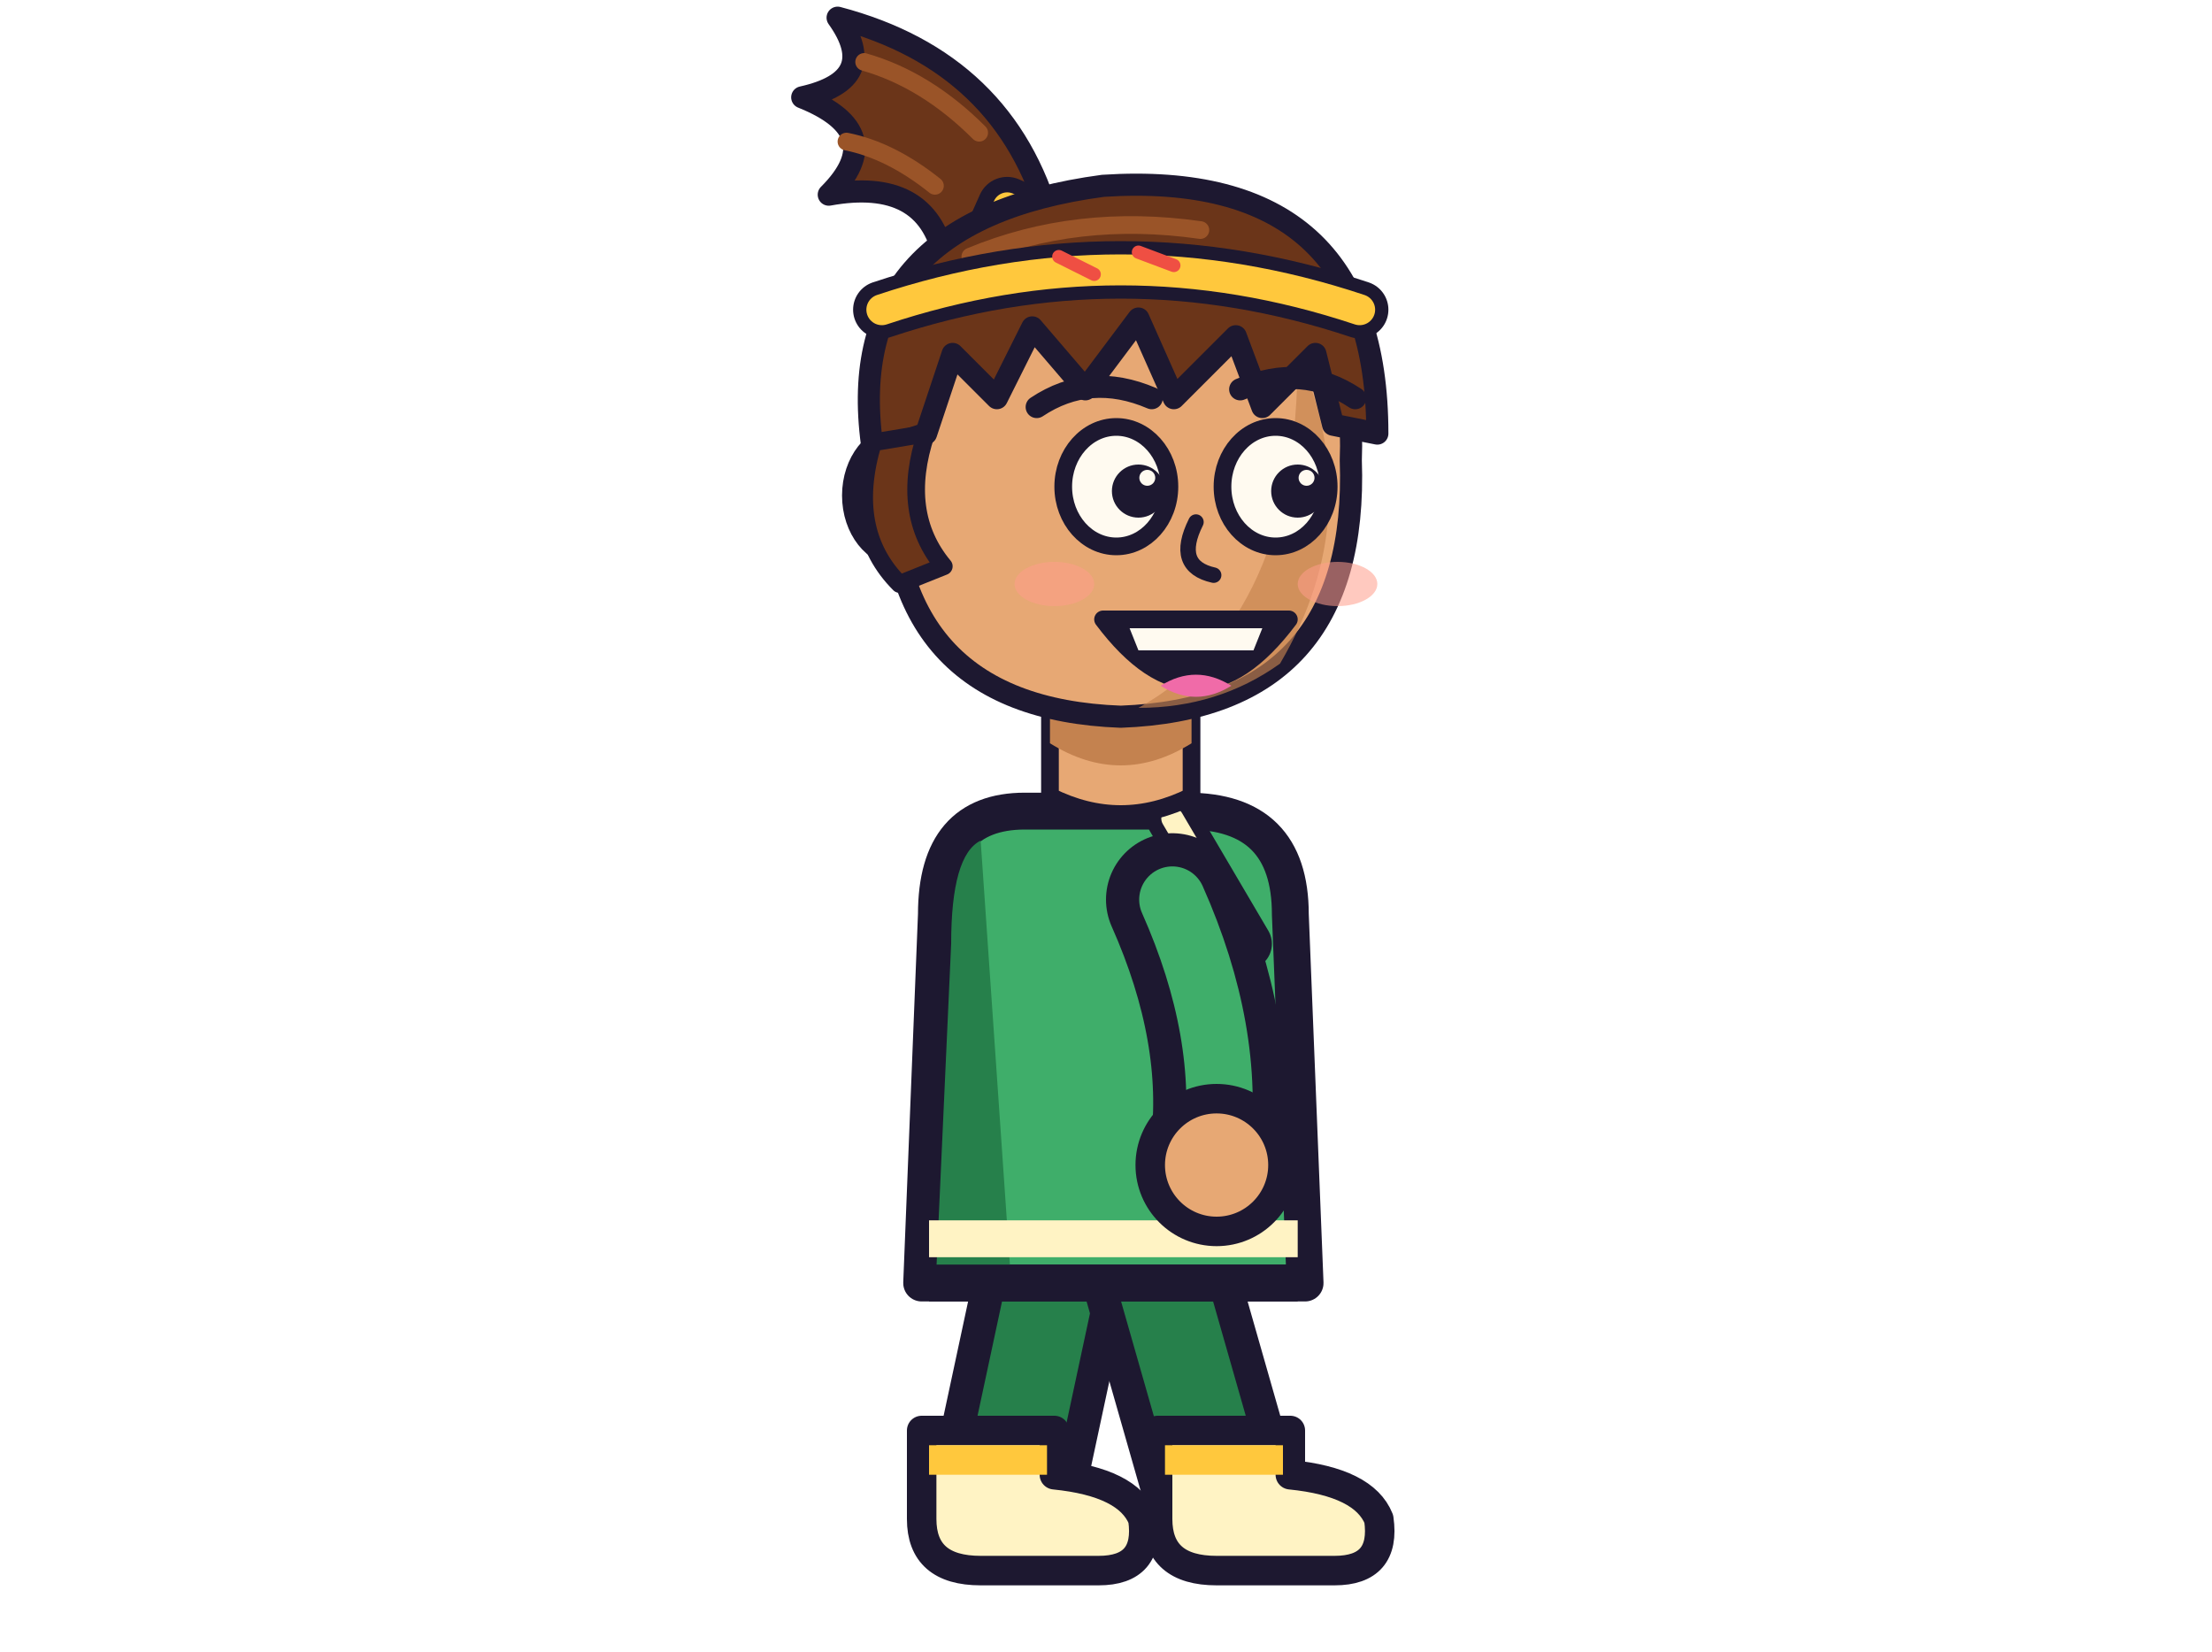
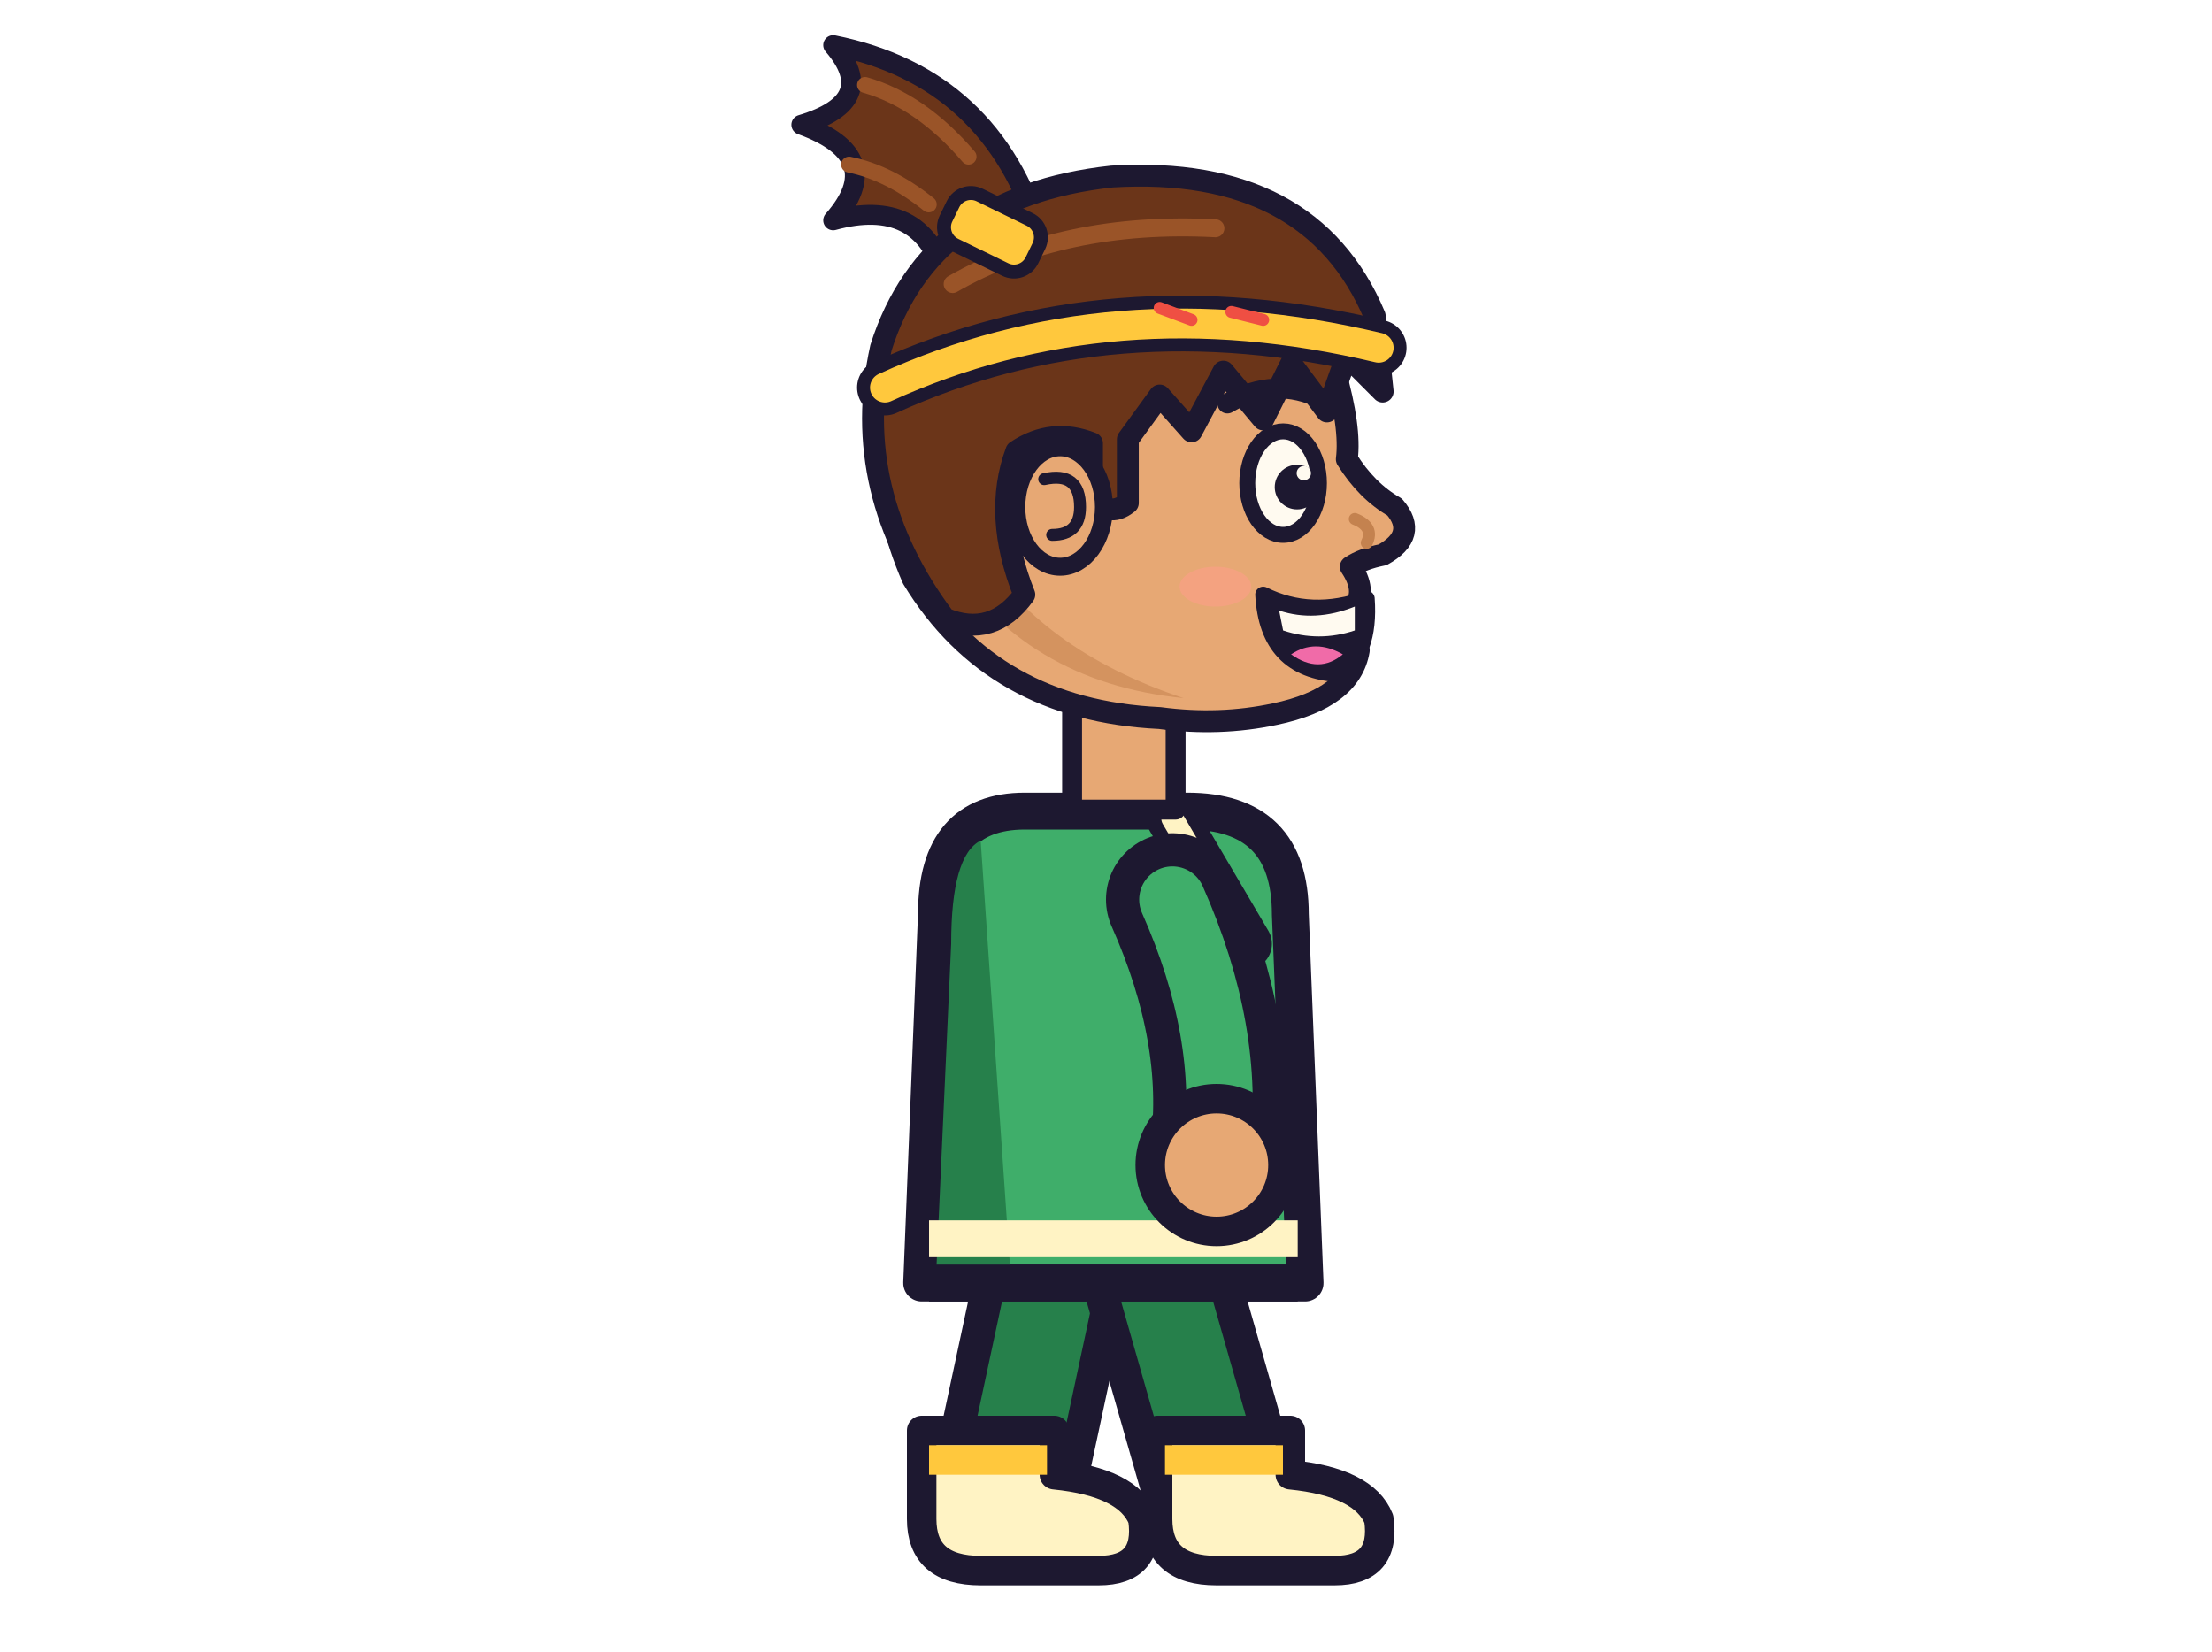
<svg xmlns="http://www.w3.org/2000/svg" viewBox="0 0 300 224" width="300" height="224">
  <g transform="translate(75 0)">
    <path d="M72 124 Q64 146 62 160" fill="none" stroke="#1d1830" stroke-width="18" stroke-linecap="round" stroke-linejoin="round" />
    <path d="M72 124 Q64 146 62 160" fill="none" stroke="#26804b" stroke-width="9" stroke-linecap="round" stroke-linejoin="round" />
    <circle cx="62" cy="162" r="9" fill="#e7a874" stroke="#1d1830" stroke-width="4" />
    <path d="M68 172 L62 200" fill="none" stroke="#1d1830" stroke-width="21" stroke-linecap="round" stroke-linejoin="round" />
    <path d="M68 172 L62 200" fill="none" stroke="#26804b" stroke-width="12" stroke-linecap="round" stroke-linejoin="round" />
    <path d="M82 172 L90 200" fill="none" stroke="#1d1830" stroke-width="21" stroke-linecap="round" stroke-linejoin="round" />
    <path d="M82 172 L90 200" fill="none" stroke="#26804b" stroke-width="12" stroke-linecap="round" stroke-linejoin="round" />
    <path d="M50 194 L50 206 Q50 213 58 213 L74 213 Q81 213 80 206 Q78 201 68 200 L68 194 Z" fill="#fff3c4" stroke="#1d1830" stroke-width="4" stroke-linejoin="round" />
    <path d="M51 198 L67 198" stroke="#ffc83d" stroke-width="4" />
    <path d="M82 194 L82 206 Q82 213 90 213 L106 213 Q113 213 112 206 Q110 201 100 200 L100 194 Z" fill="#fff3c4" stroke="#1d1830" stroke-width="4" stroke-linejoin="round" />
    <path d="M83 198 L99 198" stroke="#ffc83d" stroke-width="4" />
    <path d="M52 124 Q52 110 64 110 L86 110 Q100 110 100 124 L102 174 L50 174 Z" fill="#3fae6a" stroke="#1d1830" stroke-width="5" stroke-linejoin="round" />
    <path d="M58 114 Q54 116 54 128 L52 172 L62 172 Z" fill="#26804b" />
    <path d="M84 111 L94 128" fill="none" stroke="#1d1830" stroke-width="7" stroke-linecap="round" />
    <path d="M84 111 L94 128" fill="none" stroke="#fff3c4" stroke-width="3" stroke-linecap="round" />
    <g fill="#fff3c4" stroke="#1d1830" stroke-width="2">
      <circle cx="93" cy="148" r="3" />
      <circle cx="94" cy="160" r="3" />
    </g>
    <path d="M51 168 L101 168" stroke="#fff3c4" stroke-width="5" />
    <path d="M51 174 L101 174" stroke="#1d1830" stroke-width="5" />
    <path d="M84 122 Q92 140 90 156" fill="none" stroke="#1d1830" stroke-width="18" stroke-linecap="round" stroke-linejoin="round" />
    <path d="M84 122 Q92 140 90 156" fill="none" stroke="#3fae6a" stroke-width="9" stroke-linecap="round" stroke-linejoin="round" />
    <circle cx="90" cy="158" r="9" fill="#e7a874" stroke="#1d1830" stroke-width="4" />
    <g transform="translate(17 0) rotate(0 60 66) scale(0.6)">
-       <g>
-         <g transform="translate(196 0) scale(-1 1)">
-           <g fill="#6b3519" stroke="#1d1830" stroke-width="5" stroke-linejoin="round" stroke-linecap="round">
-             <path d="M112 50 Q122 14 160 4 Q150 18 168 22 Q148 30 162 44 Q140 40 136 58 Z" />
-           </g>
-           <path d="M128 30 Q140 18 154 14 M138 42 Q148 34 158 32" fill="none" stroke="#9a5428" stroke-width="4" stroke-linecap="round" />
-           <rect x="106" y="44" width="22" height="14" rx="5" fill="#ffc83d" stroke="#1d1830" stroke-width="3.5" stroke-linejoin="round" stroke-linecap="round" transform="rotate(-24 117 51)" />
+       <g transform="translate(8 12) scale(0.9)">
+         <path d="M90 146 L90 190 L116 190 L116 146 Z" fill="#e7a874" stroke="#1d1830" stroke-width="5" stroke-linejoin="round" stroke-linecap="round" />
+         <path d="M93 150 L113 150 L113 162 Q102 168 93 160 Z" fill="#c4824f" opacity="0.7" />
+         <path d="M112 167 Q70 165 50 132 Q36 100 50 70 Q70 40 104 40 Q146 42 156 80 Q160 94 159 102 Q164 110 171 114 Q177 121 168 126 Q163 127 160 129 Q164 135 161 139 Q158 144 162 150 Q160 162 141 166 Q127 169 112 167 Z" fill="#e7a874" stroke="#1d1830" stroke-width="5.5" stroke-linejoin="round" stroke-linecap="round" />
+         <path d="M58 126 Q78 158 118 162 Q82 150 66 124 Z" fill="#c4824f" opacity="0.55" />
+         <path d="M161 117 Q166 119 164 123" fill="none" stroke="#c4824f" stroke-width="3" stroke-linecap="round" />
+         <g fill="#6b3519" stroke="#1d1830" stroke-width="5" stroke-linejoin="round" stroke-linecap="round">
+           <path d="M82 46 Q70 6 30 -2 Q42 12 22 18 Q44 26 30 42 Q52 36 58 56 Z" />
+         </g>
+         <path d="M64 26 Q52 12 38 8 M54 38 Q44 30 34 28" fill="none" stroke="#9a5428" stroke-width="4" stroke-linecap="round" />
+         <path d="M58 142 Q34 110 42 74 Q54 36 100 31 Q150 28 166 66 L168 85 L159 76 L154 90 L145 78 L138 92 L128 80 L120 95 L112 86 L104 97 L104 113 Q99 117 95 111 L95 98 Q85 94 76 100 Q70 116 78 136 Q70 147 58 142 Z" fill="#6b3519" stroke="#1d1830" stroke-width="5.5" stroke-linejoin="round" stroke-linecap="round" />
+         <path d="M60 58 Q88 42 126 44" fill="none" stroke="#9a5428" stroke-width="4.5" stroke-linecap="round" />
+         <path d="M43 84 Q100 58 167 74" fill="none" stroke="#1d1830" stroke-width="14" stroke-linecap="round" />
+         <path d="M43 84 Q100 58 167 74" fill="none" stroke="#ffc83d" stroke-width="7.5" stroke-linecap="round" />
+         <path d="M112 64 L120 67 M130 65 L138 67" stroke="#ef4f43" stroke-width="3" stroke-linecap="round" />
+         <rect x="58" y="38" width="24" height="14" rx="5" fill="#ffc83d" stroke="#1d1830" stroke-width="3.5" stroke-linejoin="round" stroke-linecap="round" transform="rotate(26 70 45)" />
+         <g>
+           <ellipse cx="87" cy="114" rx="11" ry="15" fill="#e7a874" stroke="#1d1830" stroke-width="4.5" stroke-linejoin="round" stroke-linecap="round" />
+           <path d="M83 107 Q92 105 92 114 Q92 121 85 121" fill="none" stroke="#1d1830" stroke-width="3" stroke-linecap="round" />
        </g>
        <g>
-           <path d="M84 150 L84 180 Q100 188 116 180 L116 150 Z" fill="#e7a874" stroke="#1d1830" stroke-width="4" stroke-linejoin="round" stroke-linecap="round" />
-           <path d="M84 158 Q100 170 116 158 L116 168 Q100 178 84 168 Z" fill="#c4824f" />
+           <ellipse cx="143" cy="108" rx="9" ry="13" fill="#fffaf0" stroke="#1d1830" stroke-width="4" stroke-linejoin="round" stroke-linecap="round" />
+           <circle cx="146.5" cy="109" r="5.6" fill="#1d1830" />
+           <circle cx="148.2" cy="105.5" r="1.8" fill="#fffaf0" />
        </g>
-         <ellipse cx="50" cy="112" rx="11" ry="14" fill="#e7a874" stroke="#1d1830" stroke-width="4" stroke-linejoin="round" stroke-linecap="round" />
-         <path d="M48 104 Q46 52 100 48 Q154 52 152 104 Q154 160 100 162 Q46 160 48 104 Z" fill="#e7a874" stroke="#1d1830" stroke-width="5" stroke-linejoin="round" stroke-linecap="round" />
-         <path d="M140 80 Q156 116 136 150 Q122 160 104 160 Q140 140 140 80 Z" fill="#c4824f" opacity="0.65" />
-         <path d="M44 102 Q36 50 96 42 Q158 38 158 98 L148 96 L144 80 L132 92 L126 76 L112 90 L104 72 L92 88 L80 74 L72 90 L62 80 L56 98 Z" fill="#6b3519" stroke="#1d1830" stroke-width="5" stroke-linejoin="round" stroke-linecap="round" />
-         <path d="M44 100 Q38 120 50 132 L60 128 Q50 116 56 98 Z" fill="#6b3519" stroke="#1d1830" stroke-width="4" stroke-linejoin="round" stroke-linecap="round" />
-         <path d="M66 58 Q90 48 118 52" fill="none" stroke="#9a5428" stroke-width="4" stroke-linecap="round" />
-         <path d="M46 70 Q100 52 154 70" fill="none" stroke="#1d1830" stroke-width="13" stroke-linecap="round" />
-         <path d="M46 70 Q100 52 154 70" fill="none" stroke="#ffc83d" stroke-width="7" stroke-linecap="round" />
-         <path d="M86 58 L94 62 M104 57 L112 60" stroke="#ef4f43" stroke-width="3" stroke-linecap="round" />
-         <g transform="translate(17 0)">
-           <g>
-             <ellipse cx="82" cy="110" rx="12" ry="13.5" fill="#fffaf0" stroke="#1d1830" stroke-width="4" stroke-linejoin="round" stroke-linecap="round" />
-             <ellipse cx="118" cy="110" rx="12" ry="13.5" fill="#fffaf0" stroke="#1d1830" stroke-width="4" stroke-linejoin="round" stroke-linecap="round" />
-             <circle cx="87" cy="111" r="6" fill="#1d1830" />
-             <circle cx="123" cy="111" r="6" fill="#1d1830" />
-             <circle cx="89" cy="108" r="1.8" fill="#fffaf0" />
-             <circle cx="125" cy="108" r="1.8" fill="#fffaf0" />
-           </g>
-           <path d="M64 92 Q76 84 90 90 M110 88 Q124 82 136 90" fill="none" stroke="#1d1830" stroke-width="5" stroke-linejoin="round" stroke-linecap="round" />
-           <g fill="#ff9d8a" opacity="0.55">
-             <ellipse cx="68" cy="132" rx="9" ry="5" />
-             <ellipse cx="132" cy="132" rx="9" ry="5" />
-           </g>
-           <path d="M100 118 Q95 128 104 130" fill="none" stroke="#1d1830" stroke-width="3.5" stroke-linejoin="round" stroke-linecap="round" />
-           <g>
-             <path d="M79 140 Q100 168 121 140 Z" fill="#1d1830" stroke="#1d1830" stroke-width="4" stroke-linejoin="round" stroke-linecap="round" />
-             <path d="M85 142 L115 142 L113 147 L87 147 Z" fill="#fffaf0" />
-             <path d="M92 155 Q100 150 108 155 Q100 160 92 155 Z" fill="#f06ba8" />
-           </g>
+         <path d="M129 88 Q141 81 153 87" fill="none" stroke="#1d1830" stroke-width="5" stroke-linejoin="round" stroke-linecap="round" />
+         <ellipse cx="126" cy="134" rx="9" ry="5" fill="#ff9d8a" opacity="0.55" />
+         <g>
+           <path d="M164 137 Q150 142 138 136 Q139 155 157 156 Q165 151 164 137 Z" fill="#1d1830" stroke="#1d1830" stroke-width="4" stroke-linejoin="round" stroke-linecap="round" />
+           <path d="M161 139 Q151 143 142 140 L143 145 Q152 148 161 145 Z" fill="#fffaf0" />
+           <path d="M145 151 Q151 147 158 151 Q152 156 145 151 Z" fill="#f06ba8" />
        </g>
      </g>
    </g>
  </g>
</svg>
